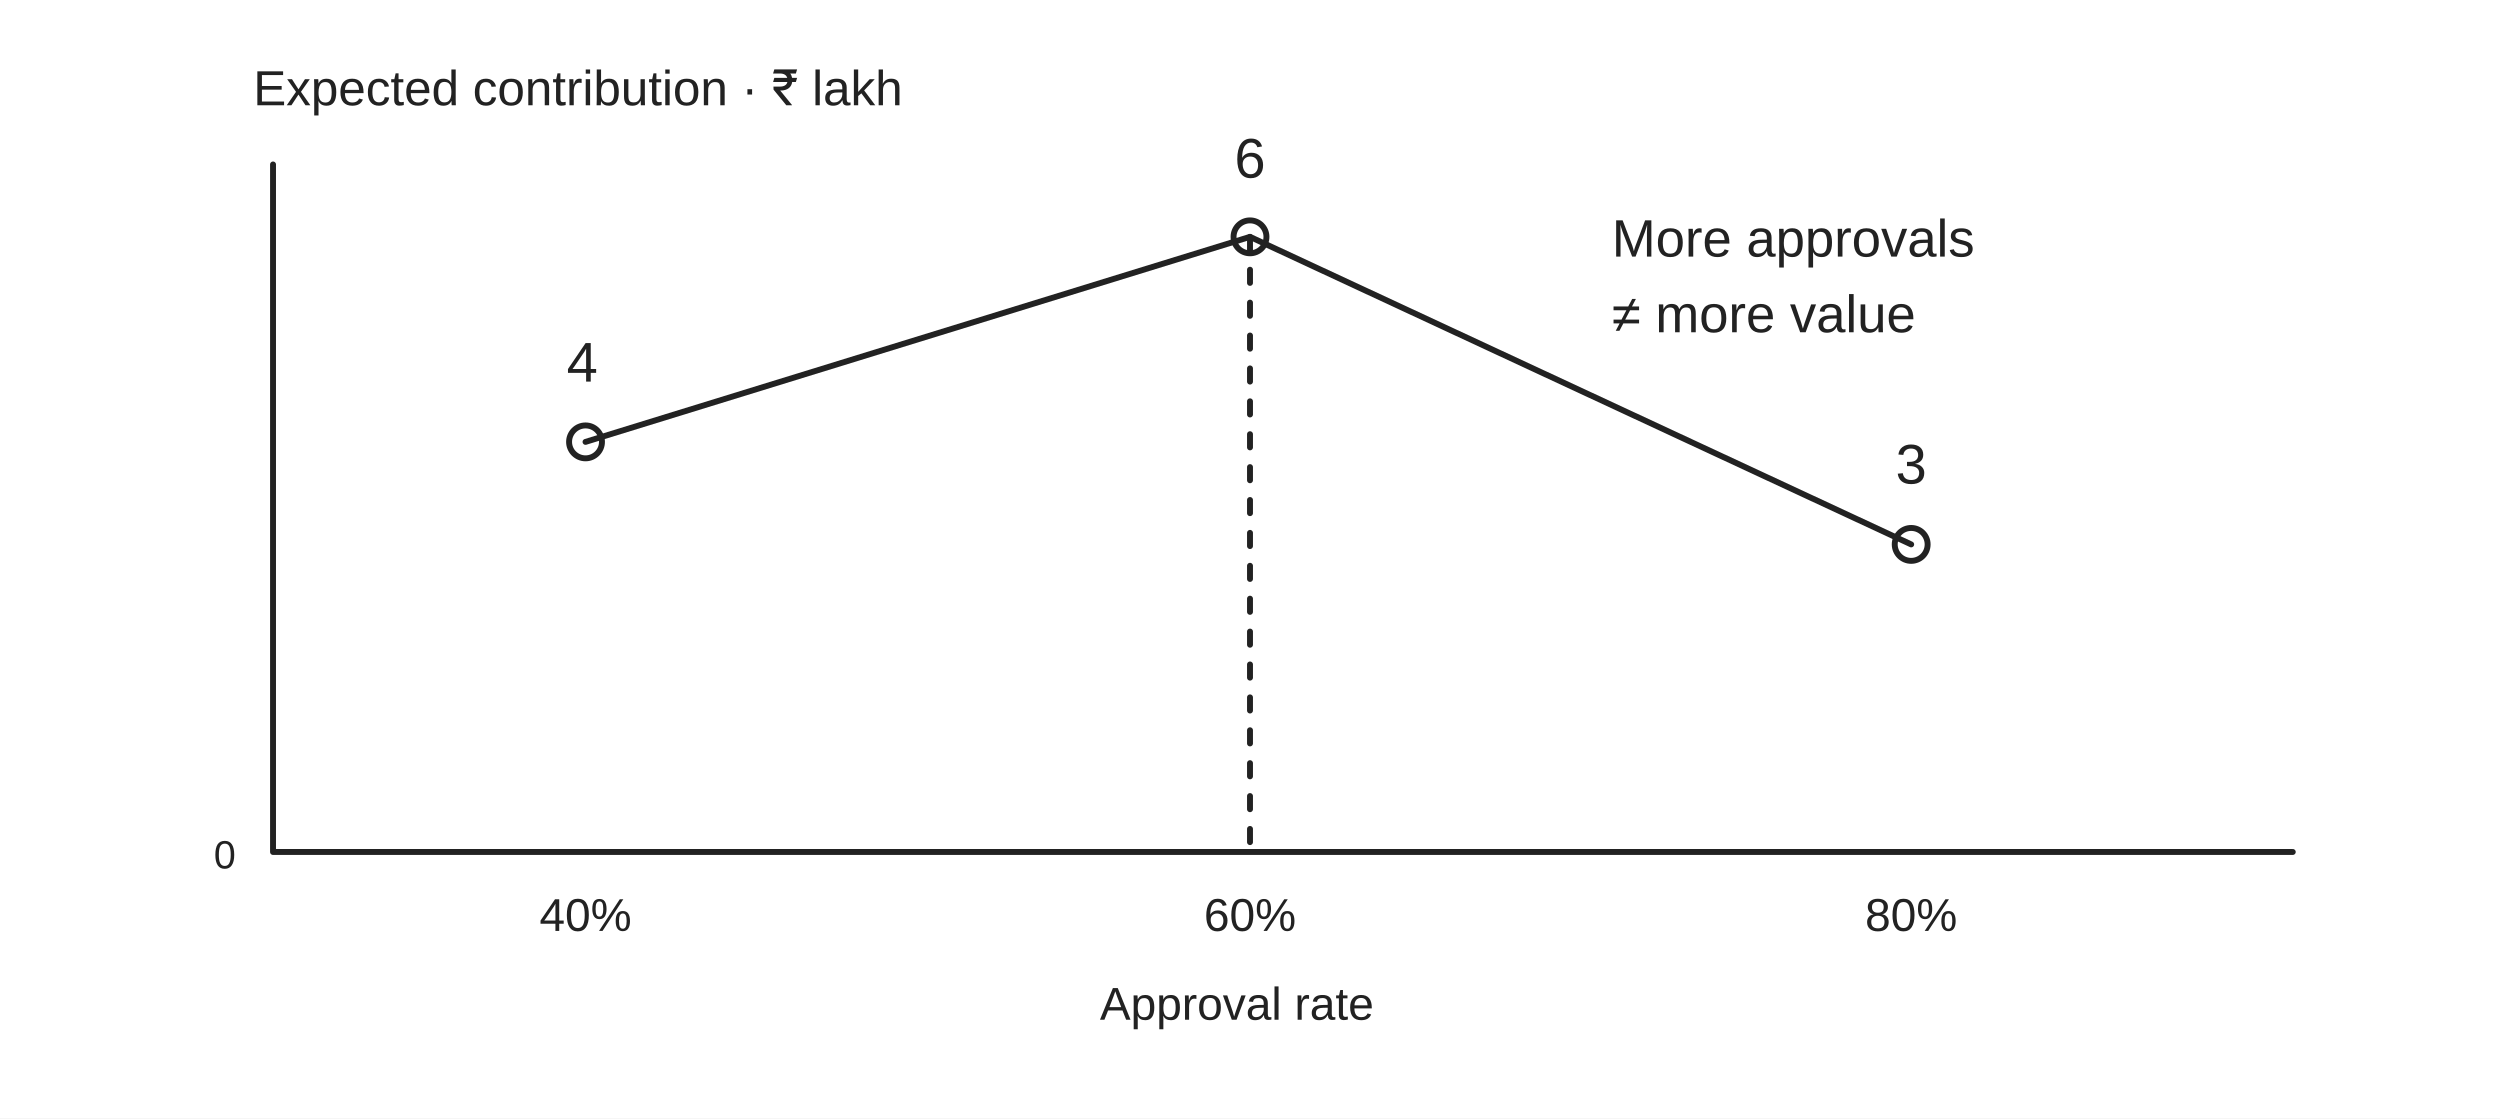
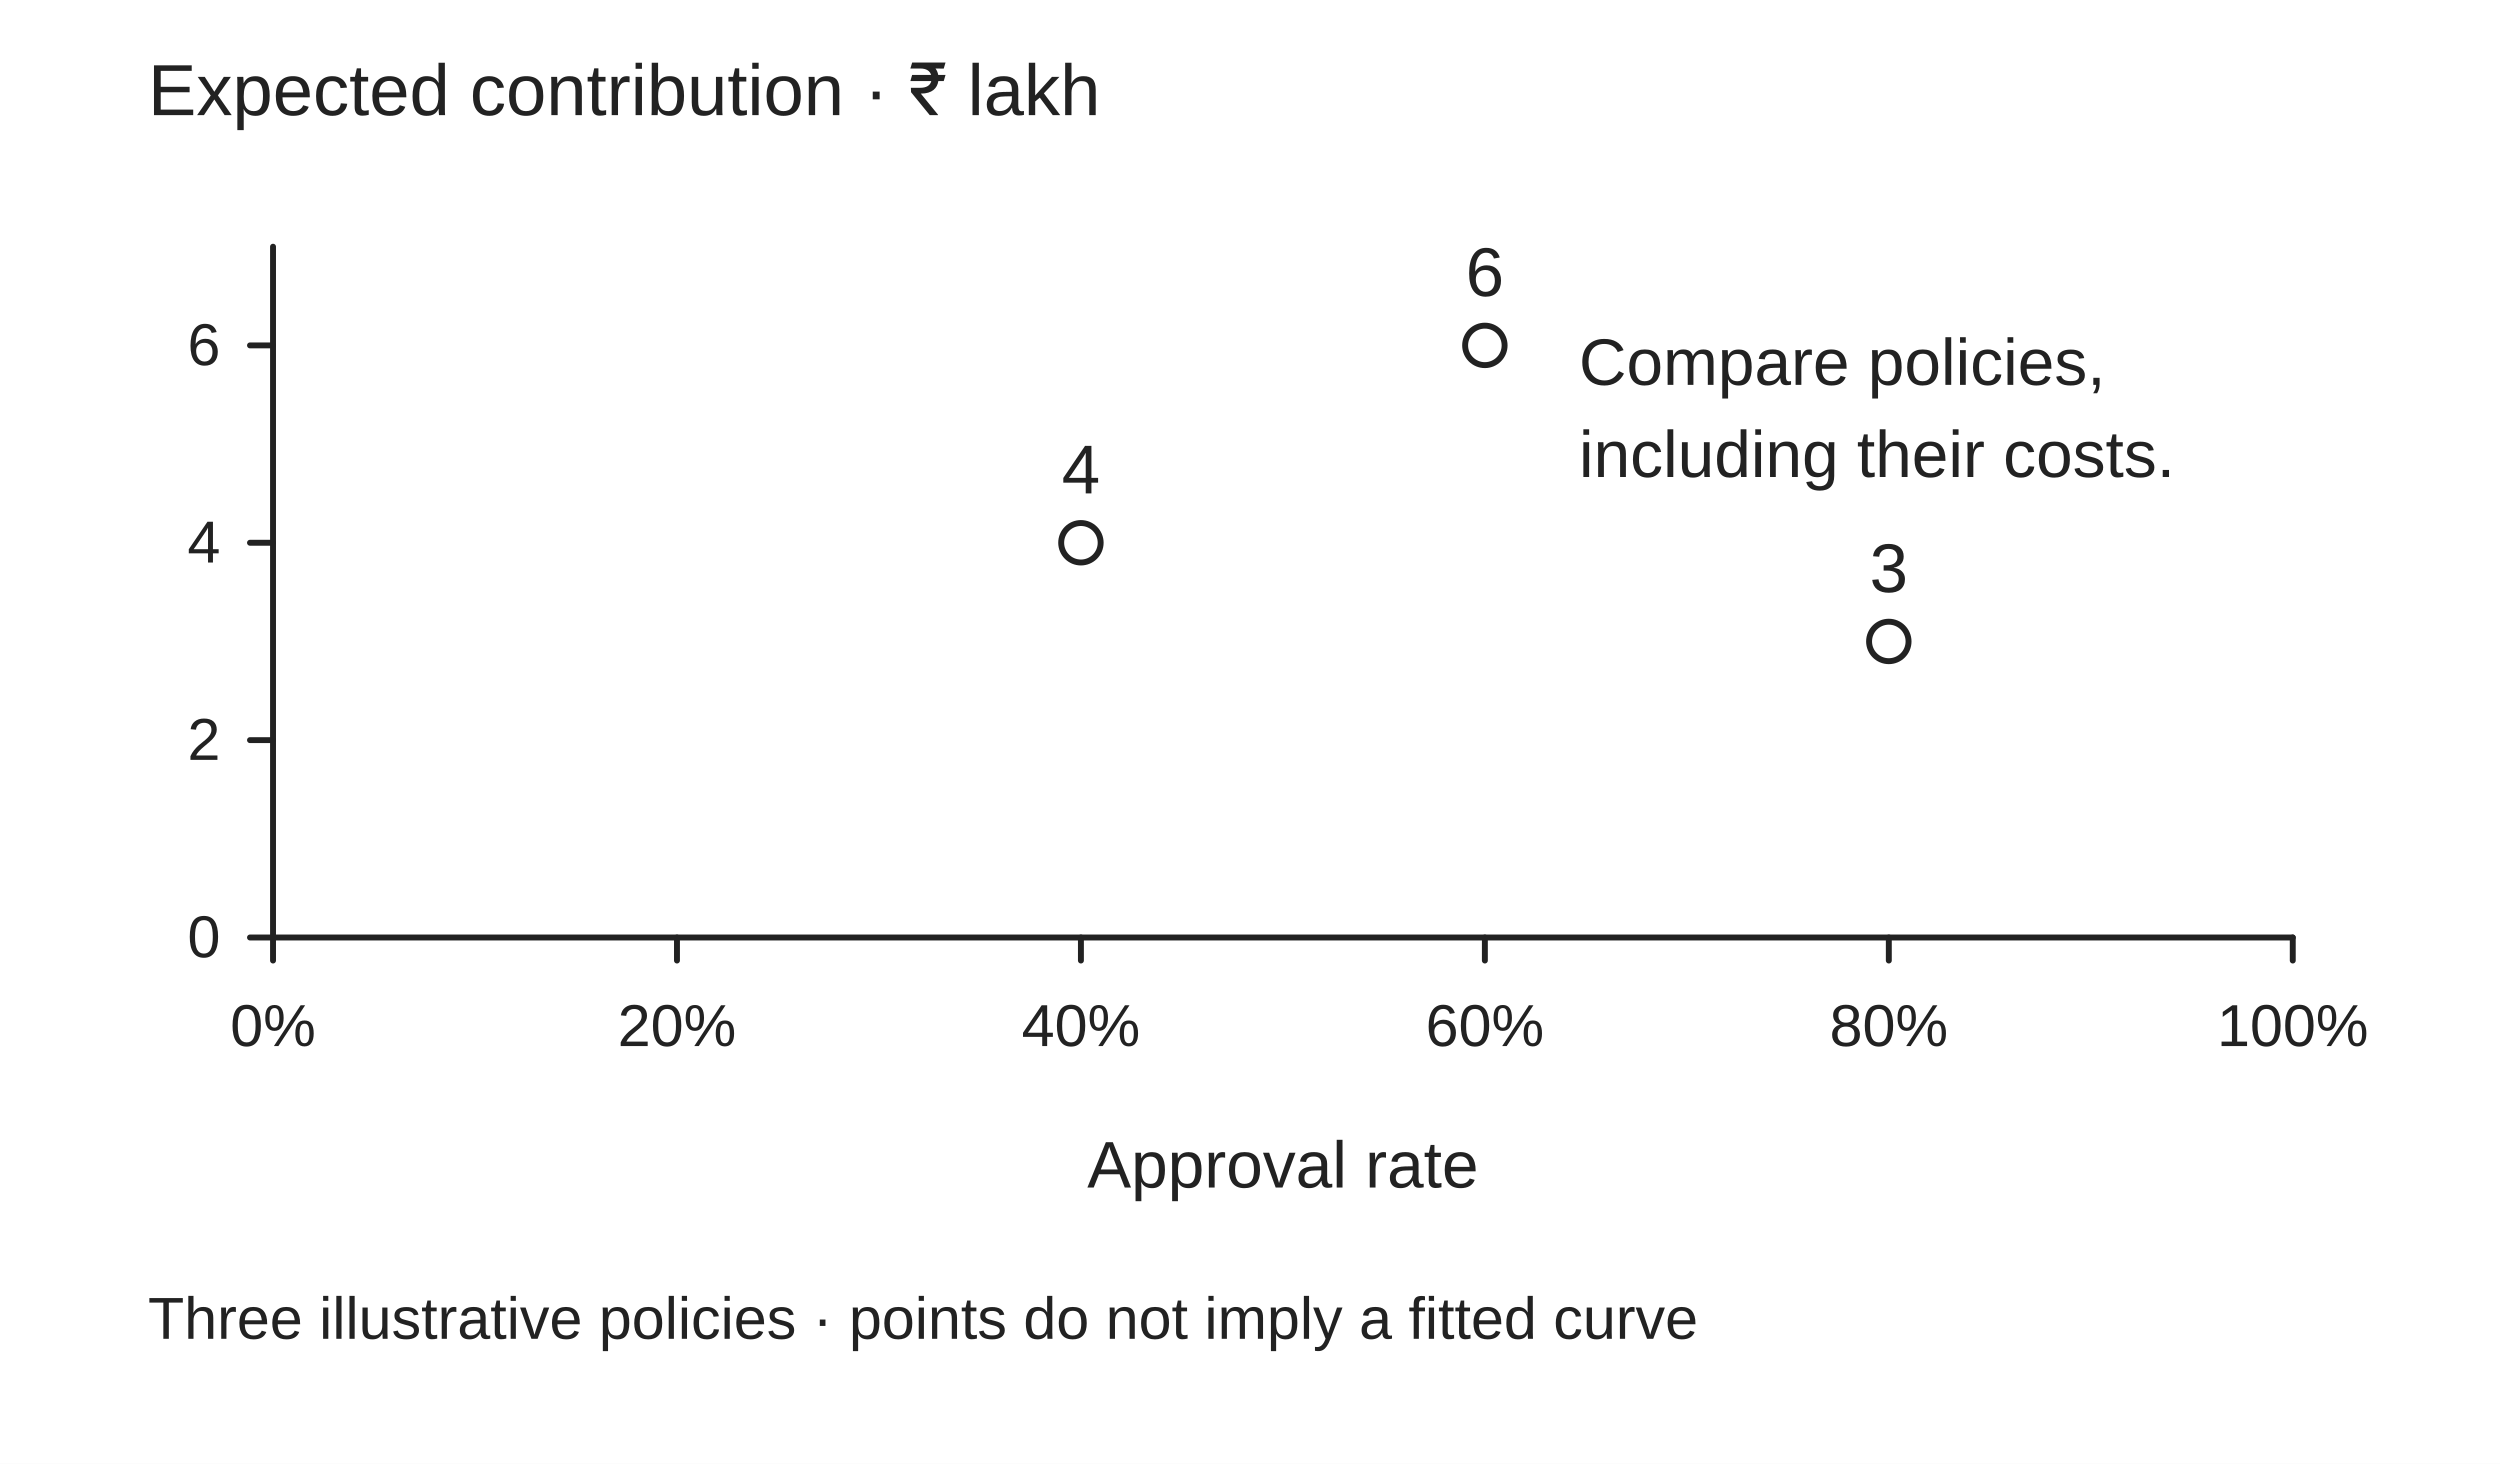
- <svg xmlns="http://www.w3.org/2000/svg" viewBox="0 0 760 340" role="img" aria-labelledby="title desc">
+ <svg xmlns="http://www.w3.org/2000/svg" viewBox="0 0 760 445" role="img" aria-labelledby="title desc">
  <defs>
    <marker id="arrow" viewBox="0 0 10 10" refX="9" refY="5" markerWidth="7" markerHeight="7" orient="auto-start-reverse">
-       <path d="M1 1L9 5L1 9" fill="none" stroke="#222" stroke-width="1.3" />
+       <path d="M1 1L9 5L1 9" fill="none" stroke="#222" stroke-width="1.4" />
    </marker>
  </defs>
-   <rect width="760" height="340" fill="white" />
+   <rect width="760" height="445" fill="white" />
  <g fill="none" stroke="#222" stroke-width="1.8" stroke-linecap="round" stroke-linejoin="round">
-     <path d="M83  50 V259H697" />
-     <path d="M178 134.333L380  72 L581 165.5" />
-     <path d="M380 72L380 259" stroke-dasharray="4 6" />
-     <circle cx="178" cy="134.333" r="5" />
-     <circle cx="380" cy="72" r="5" />
-     <circle cx="581" cy="165.5" r="5" />
+     <path d="M83 75V285H697" />
+     <path d="M76 285.0H83" />
+     <path d="M76 225.0H83" />
+     <path d="M76 165.0H83" />
+     <path d="M76 105.0H83" />
+     <path d="M83.0 285V292" />
+     <path d="M205.8 285V292" />
+     <path d="M328.6 285V292" />
+     <path d="M451.4 285V292" />
+     <path d="M574.2 285V292" />
+     <path d="M697.0 285V292" />
+     <circle cx="328.6" cy="165.0" r="6" fill="white" />
+     <circle cx="451.4" cy="105.0" r="6" fill="white" />
+     <circle cx="574.2" cy="195.0" r="6" fill="white" />
  </g>
  <g fill="#222" font-family="-apple-system,BlinkMacSystemFont,Arial,sans-serif">
-     <text x="77" y="32" font-size="15" text-anchor="start" font-weight="400">Expected contribution · ₹ lakh</text>
-     <text x="177" y="116" font-size="17" text-anchor="middle" font-weight="400">4</text>
-     <text x="380" y="54" font-size="17" text-anchor="middle" font-weight="400">6</text>
-     <text x="581" y="147" font-size="17" text-anchor="middle" font-weight="400">3</text>
-     <text x="178" y="283" font-size="14" text-anchor="middle" font-weight="400">40%</text>
-     <text x="380" y="283" font-size="14" text-anchor="middle" font-weight="400">60%</text>
-     <text x="581" y="283" font-size="14" text-anchor="middle" font-weight="400">80%</text>
-     <text x="376" y="310" font-size="14" text-anchor="middle" font-weight="400">Approval rate</text>
-     <text x="490" y="78" font-size="16" text-anchor="start" font-weight="400">More approvals</text>
-     <text x="490" y="101" font-size="16" text-anchor="start" font-weight="400">≠ more value</text>
-     <text x="65" y="264" font-size="12" text-anchor="start" font-weight="400">0</text>
+     <text x="45" y="35" font-size="22" text-anchor="start" font-weight="400">Expected contribution · ₹ lakh</text>
+     <text x="67" y="291.0" font-size="18" text-anchor="end" font-weight="400">0</text>
+     <text x="67" y="231.0" font-size="18" text-anchor="end" font-weight="400">2</text>
+     <text x="67" y="171.0" font-size="18" text-anchor="end" font-weight="400">4</text>
+     <text x="67" y="111.0" font-size="18" text-anchor="end" font-weight="400">6</text>
+     <text x="83.0" y="318" font-size="18" text-anchor="middle" font-weight="400">0%</text>
+     <text x="205.8" y="318" font-size="18" text-anchor="middle" font-weight="400">20%</text>
+     <text x="328.6" y="318" font-size="18" text-anchor="middle" font-weight="400">40%</text>
+     <text x="451.4" y="318" font-size="18" text-anchor="middle" font-weight="400">60%</text>
+     <text x="574.2" y="318" font-size="18" text-anchor="middle" font-weight="400">80%</text>
+     <text x="697.0" y="318" font-size="18" text-anchor="middle" font-weight="400">100%</text>
+     <text x="328.6" y="150.0" font-size="21" text-anchor="middle" font-weight="500">4</text>
+     <text x="451.4" y="90.0" font-size="21" text-anchor="middle" font-weight="500">6</text>
+     <text x="574.2" y="180.0" font-size="21" text-anchor="middle" font-weight="500">3</text>
+     <text x="390" y="361" font-size="20" text-anchor="middle" font-weight="400">Approval rate</text>
+     <text x="480" y="117" font-size="20" text-anchor="start" font-weight="400">Compare policies,</text>
+     <text x="480" y="145" font-size="20" text-anchor="start" font-weight="400">including their costs.</text>
+     <text x="45" y="407" font-size="18" text-anchor="start" font-weight="400">Three illustrative policies · points do not imply a fitted curve</text>
  </g>
</svg>
